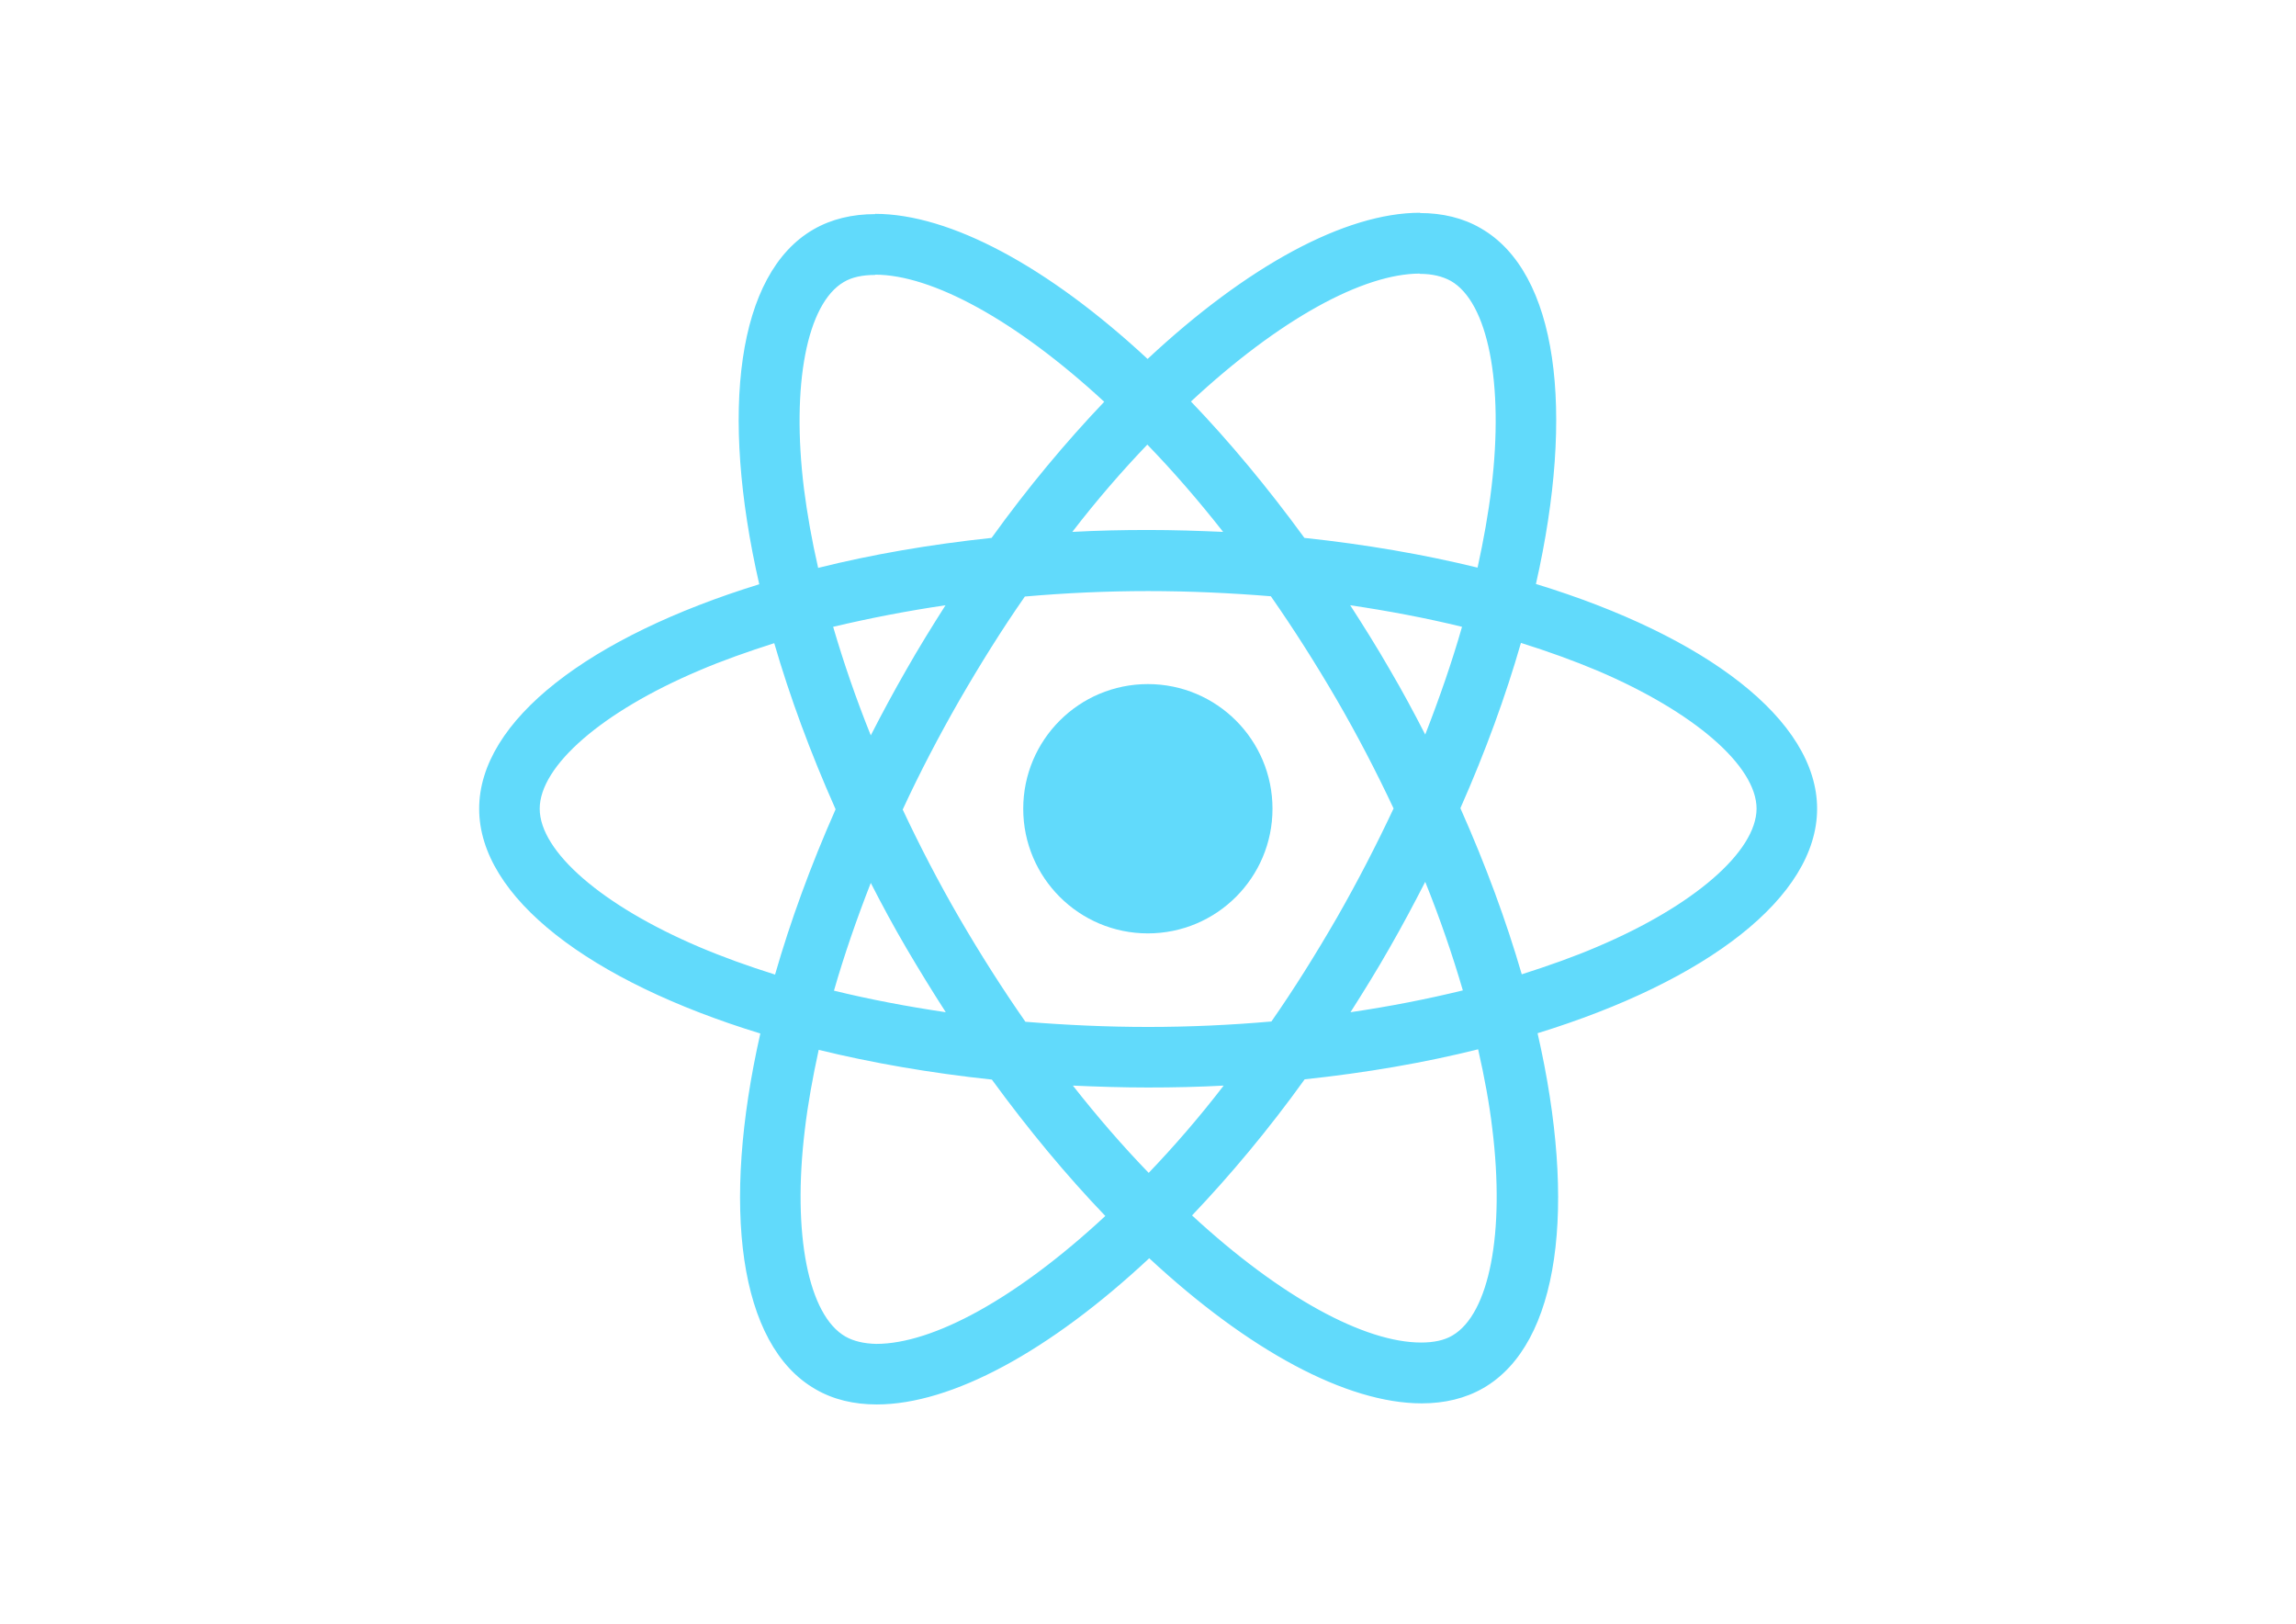
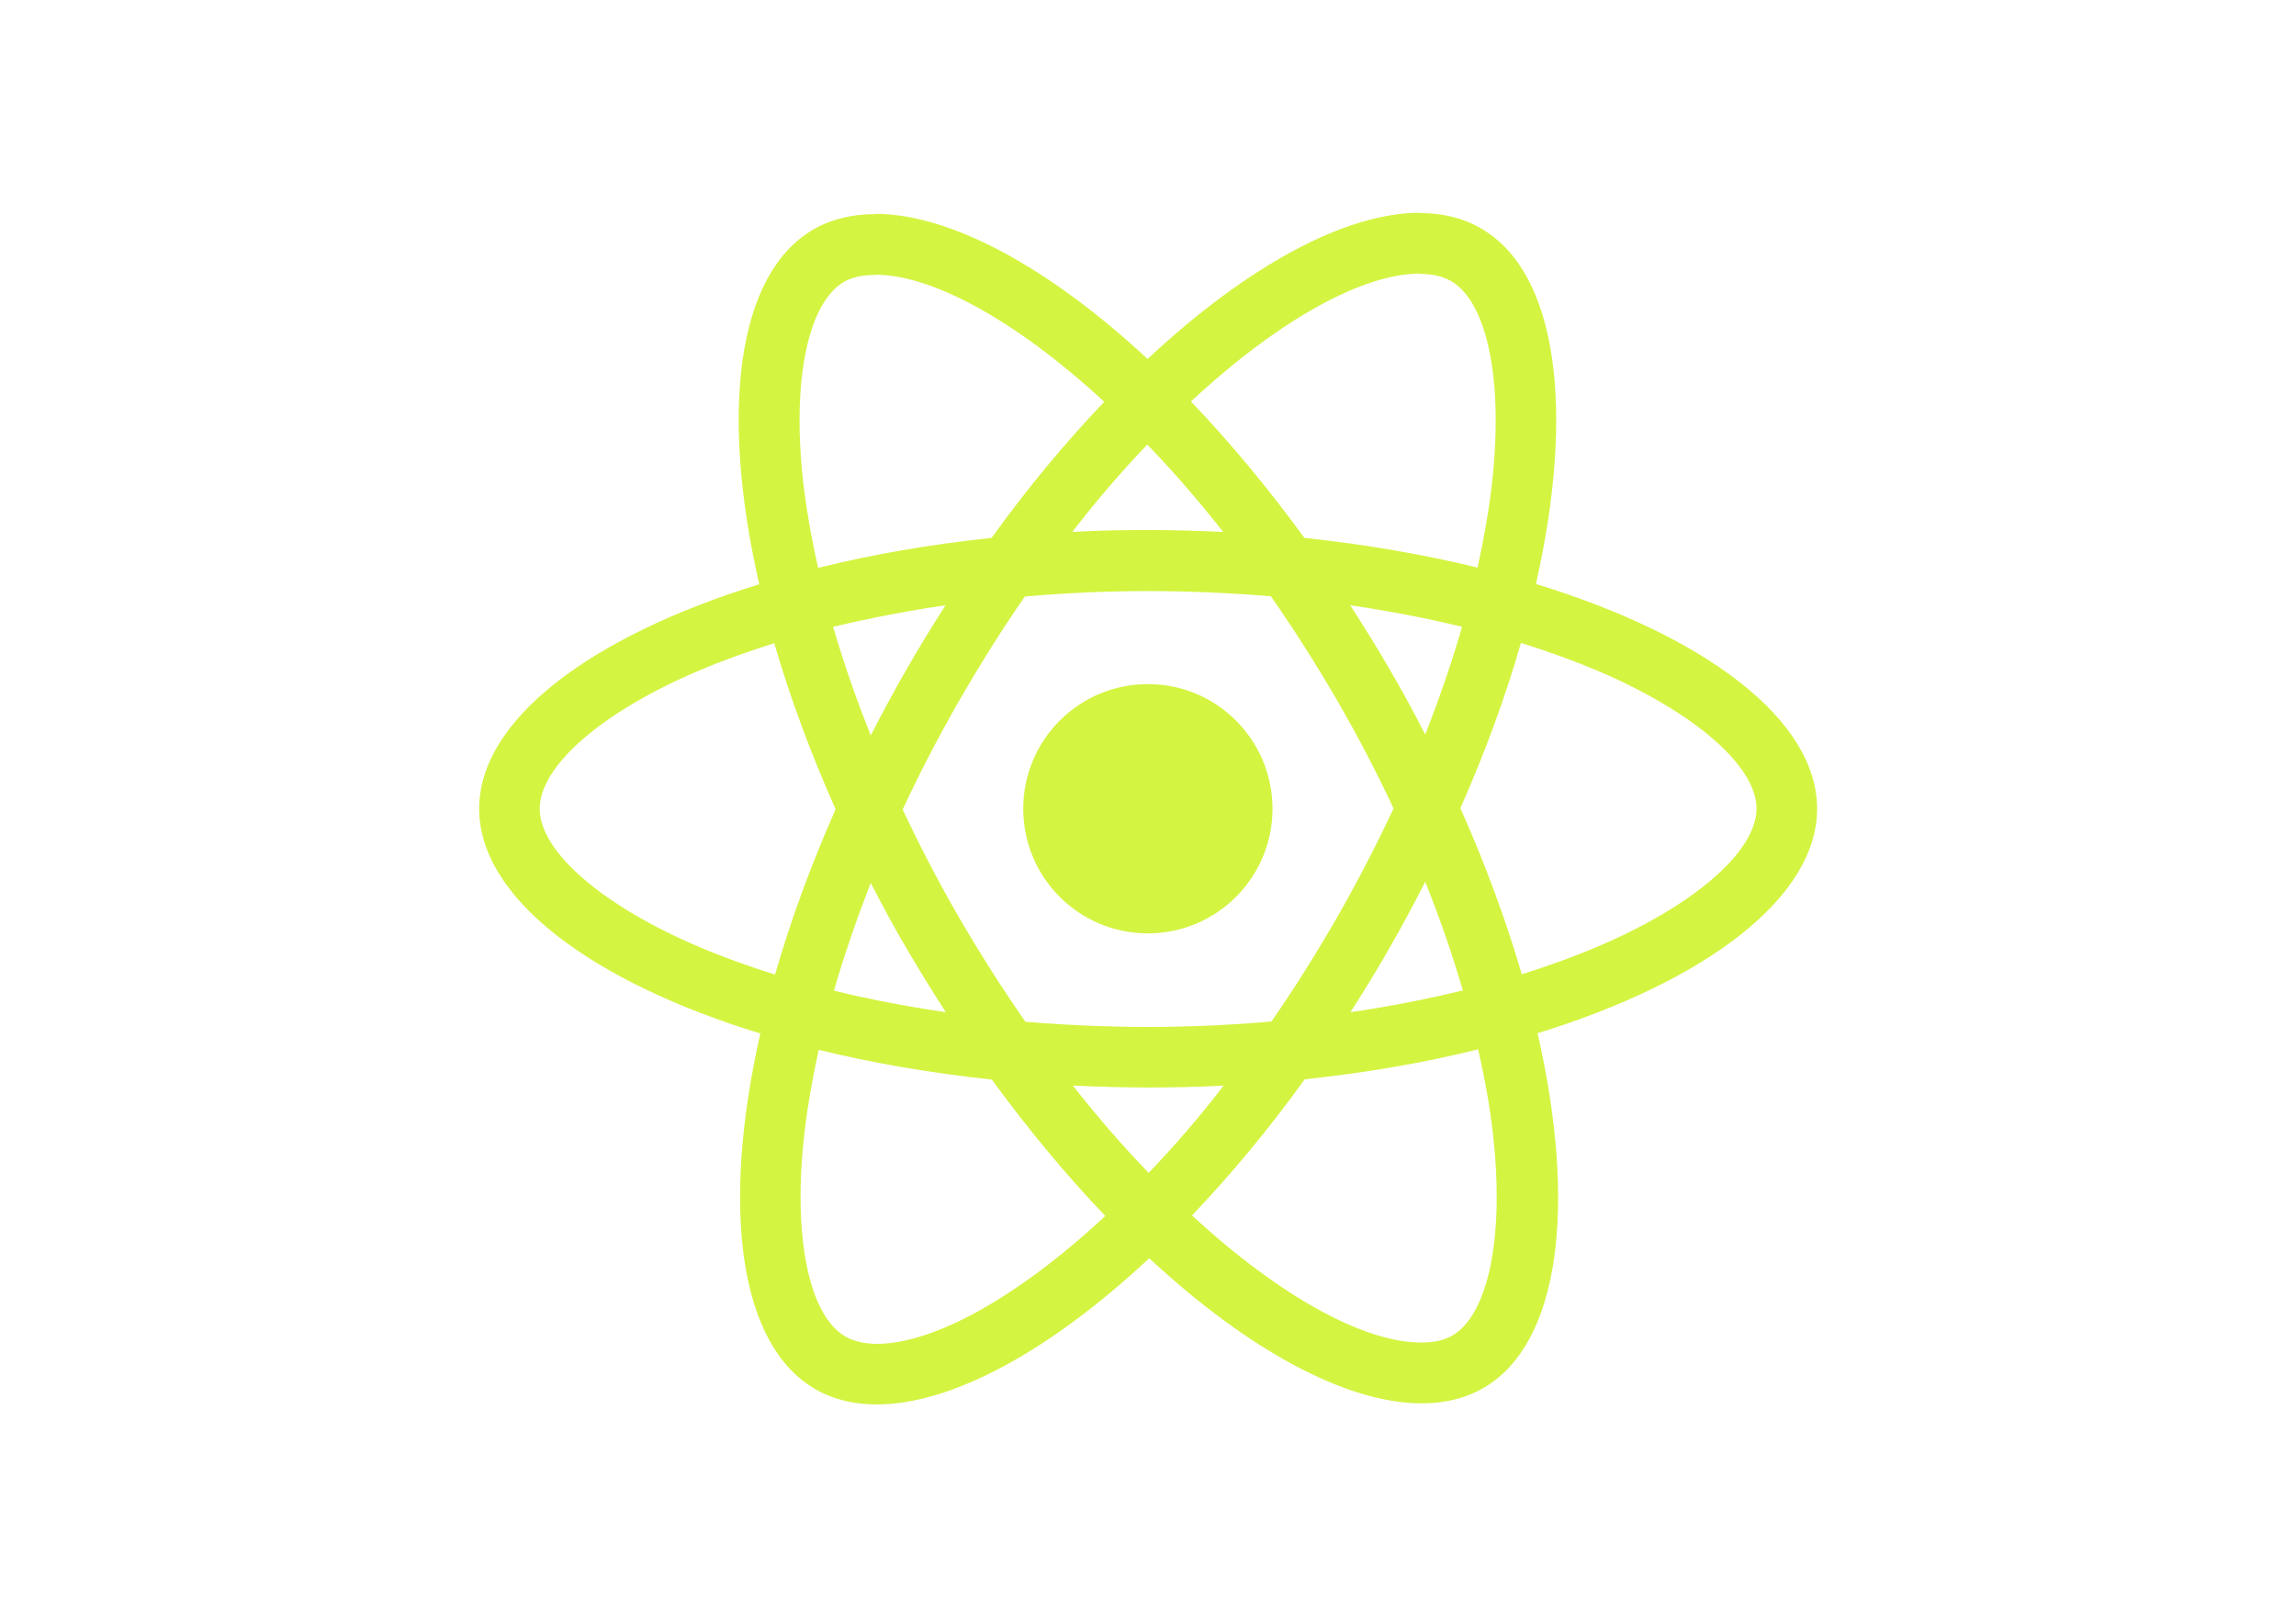
<svg xmlns="http://www.w3.org/2000/svg" viewBox="0 0 841.9 595.3">
-   <g fill="#61DAFB">
+   <g fill="#d4f442">
    <path d="M666.3 296.5c0-32.5-40.7-63.3-103.1-82.4 14.4-63.6 8-114.2-20.2-130.4-6.5-3.8-14.1-5.6-22.4-5.6v22.3c4.6 0 8.3.9 11.4 2.6 13.6 7.8 19.5 37.5 14.9 75.7-1.1 9.4-2.9 19.3-5.1 29.4-19.6-4.8-41-8.5-63.5-10.9-13.5-18.5-27.5-35.3-41.6-50 32.6-30.3 63.2-46.9 84-46.9V78c-27.5 0-63.5 19.6-99.9 53.6-36.4-33.8-72.4-53.2-99.9-53.2v22.3c20.7 0 51.4 16.5 84 46.6-14 14.7-28 31.4-41.3 49.9-22.6 2.4-44 6.1-63.6 11-2.3-10-4-19.7-5.2-29-4.7-38.2 1.1-67.9 14.6-75.8 3-1.8 6.9-2.6 11.5-2.6V78.5c-8.4 0-16 1.8-22.6 5.6-28.1 16.2-34.4 66.7-19.9 130.1-62.2 19.2-102.7 49.9-102.7 82.3 0 32.5 40.7 63.3 103.1 82.4-14.4 63.6-8 114.2 20.2 130.4 6.5 3.8 14.1 5.6 22.5 5.6 27.5 0 63.5-19.6 99.9-53.6 36.4 33.8 72.4 53.2 99.9 53.2 8.4 0 16-1.8 22.6-5.6 28.1-16.2 34.4-66.7 19.9-130.1 62-19.1 102.5-49.9 102.5-82.3zm-130.2-66.7c-3.7 12.9-8.3 26.2-13.5 39.5-4.1-8-8.4-16-13.1-24-4.6-8-9.5-15.8-14.4-23.4 14.2 2.1 27.9 4.7 41 7.9zm-45.8 106.5c-7.8 13.5-15.8 26.3-24.1 38.2-14.9 1.3-30 2-45.2 2-15.1 0-30.2-.7-45-1.9-8.3-11.9-16.4-24.6-24.2-38-7.6-13.1-14.5-26.4-20.8-39.8 6.2-13.4 13.2-26.8 20.7-39.9 7.8-13.5 15.8-26.3 24.1-38.2 14.9-1.3 30-2 45.2-2 15.1 0 30.2.7 45 1.9 8.3 11.9 16.4 24.6 24.2 38 7.6 13.1 14.5 26.4 20.8 39.8-6.3 13.4-13.2 26.8-20.7 39.9zm32.3-13c5.4 13.4 10 26.8 13.8 39.8-13.1 3.2-26.9 5.9-41.2 8 4.9-7.7 9.8-15.6 14.4-23.7 4.6-8 8.9-16.1 13-24.1zM421.2 430c-9.3-9.6-18.6-20.3-27.8-32 9 .4 18.2.7 27.5.7 9.4 0 18.7-.2 27.8-.7-9 11.7-18.3 22.4-27.5 32zm-74.4-58.9c-14.2-2.1-27.9-4.7-41-7.9 3.7-12.9 8.3-26.2 13.5-39.5 4.1 8 8.4 16 13.1 24 4.7 8 9.5 15.8 14.4 23.4zM420.7 163c9.3 9.6 18.6 20.3 27.8 32-9-.4-18.2-.7-27.5-.7-9.4 0-18.7.2-27.8.7 9-11.7 18.3-22.4 27.5-32zm-74 58.9c-4.9 7.7-9.8 15.6-14.4 23.7-4.6 8-8.9 16-13 24-5.4-13.4-10-26.8-13.8-39.8 13.1-3.1 26.9-5.8 41.2-7.9zm-90.5 125.2c-35.4-15.1-58.3-34.9-58.3-50.6 0-15.7 22.9-35.6 58.3-50.6 8.6-3.7 18-7 27.7-10.1 5.7 19.6 13.2 40 22.5 60.9-9.2 20.8-16.6 41.1-22.2 60.6-9.9-3.1-19.3-6.5-28-10.2zM310 490c-13.6-7.8-19.5-37.5-14.9-75.7 1.1-9.4 2.9-19.3 5.1-29.4 19.6 4.8 41 8.5 63.5 10.9 13.5 18.5 27.5 35.3 41.6 50-32.6 30.3-63.2 46.9-84 46.9-4.5-.1-8.3-1-11.3-2.7zm237.2-76.2c4.7 38.2-1.1 67.9-14.6 75.8-3 1.8-6.9 2.6-11.5 2.6-20.7 0-51.4-16.5-84-46.6 14-14.7 28-31.4 41.3-49.9 22.6-2.4 44-6.1 63.6-11 2.3 10.1 4.1 19.8 5.2 29.1zm38.5-66.7c-8.6 3.7-18 7-27.7 10.1-5.7-19.6-13.2-40-22.5-60.9 9.2-20.8 16.6-41.1 22.2-60.6 9.9 3.1 19.3 6.5 28.1 10.2 35.4 15.1 58.3 34.9 58.3 50.6-.1 15.7-23 35.6-58.4 50.6zM320.8 78.4z" />
    <circle cx="420.9" cy="296.5" r="45.7" />
    <path d="M520.5 78.1z" />
  </g>
</svg>
